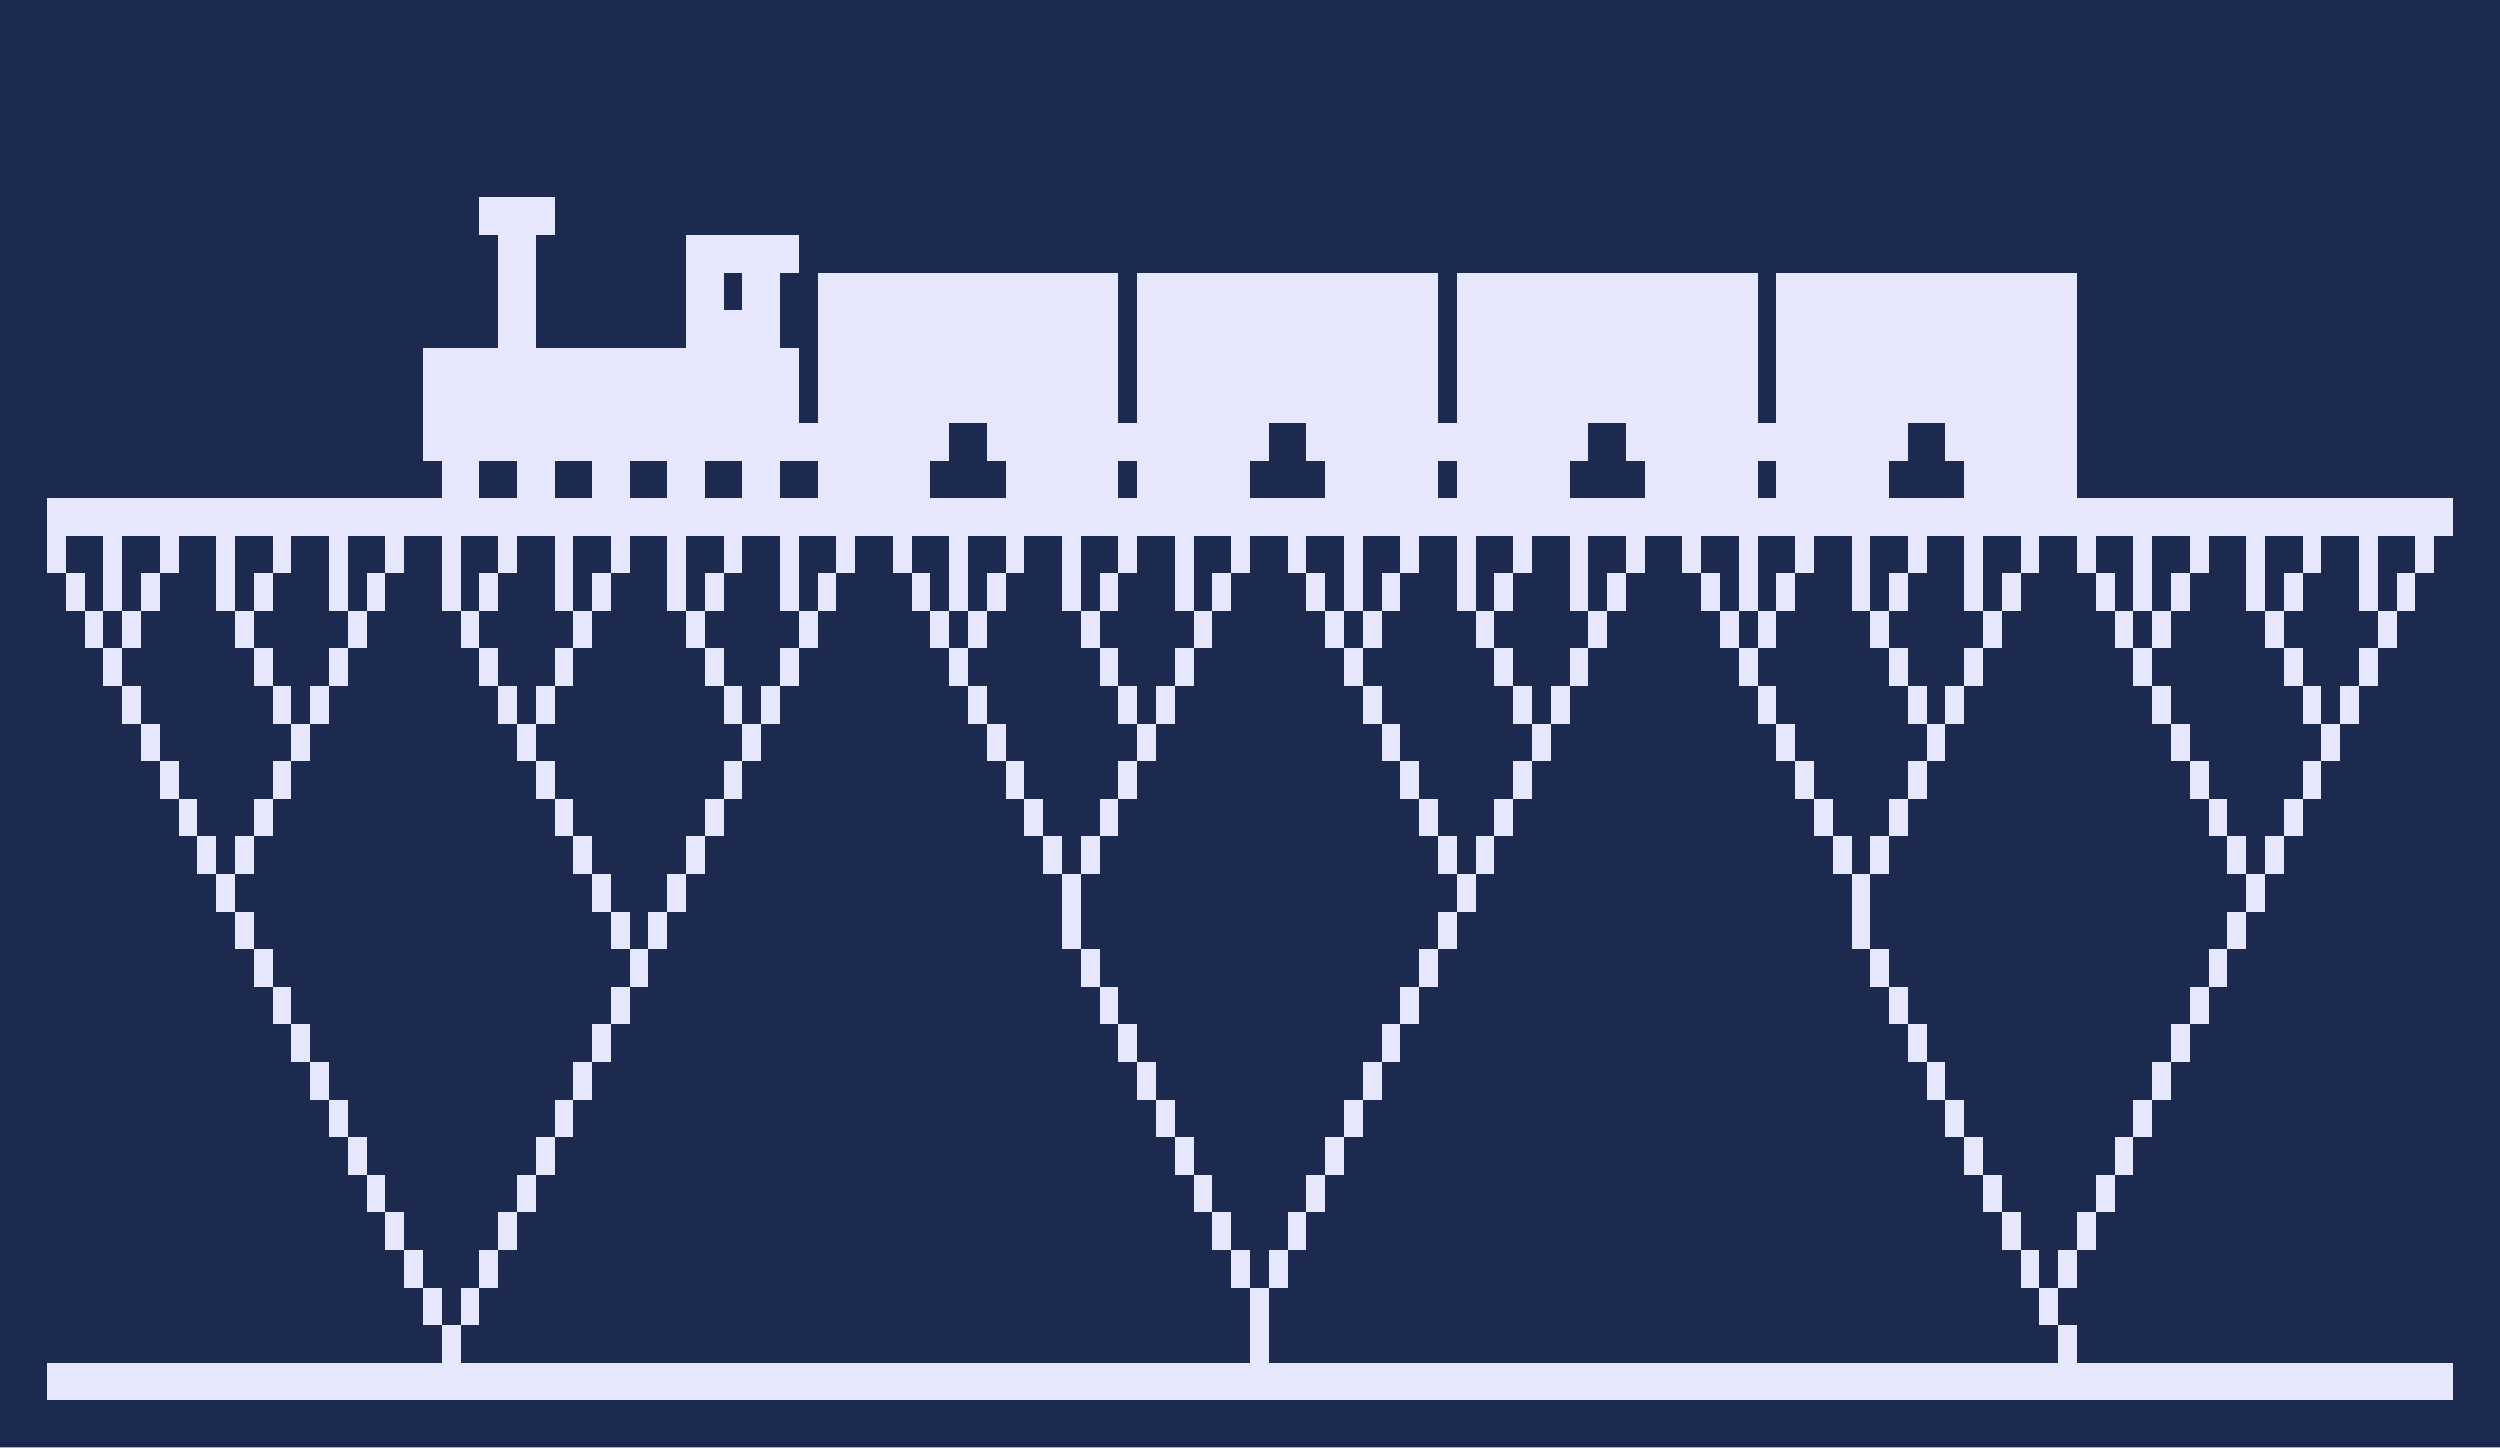
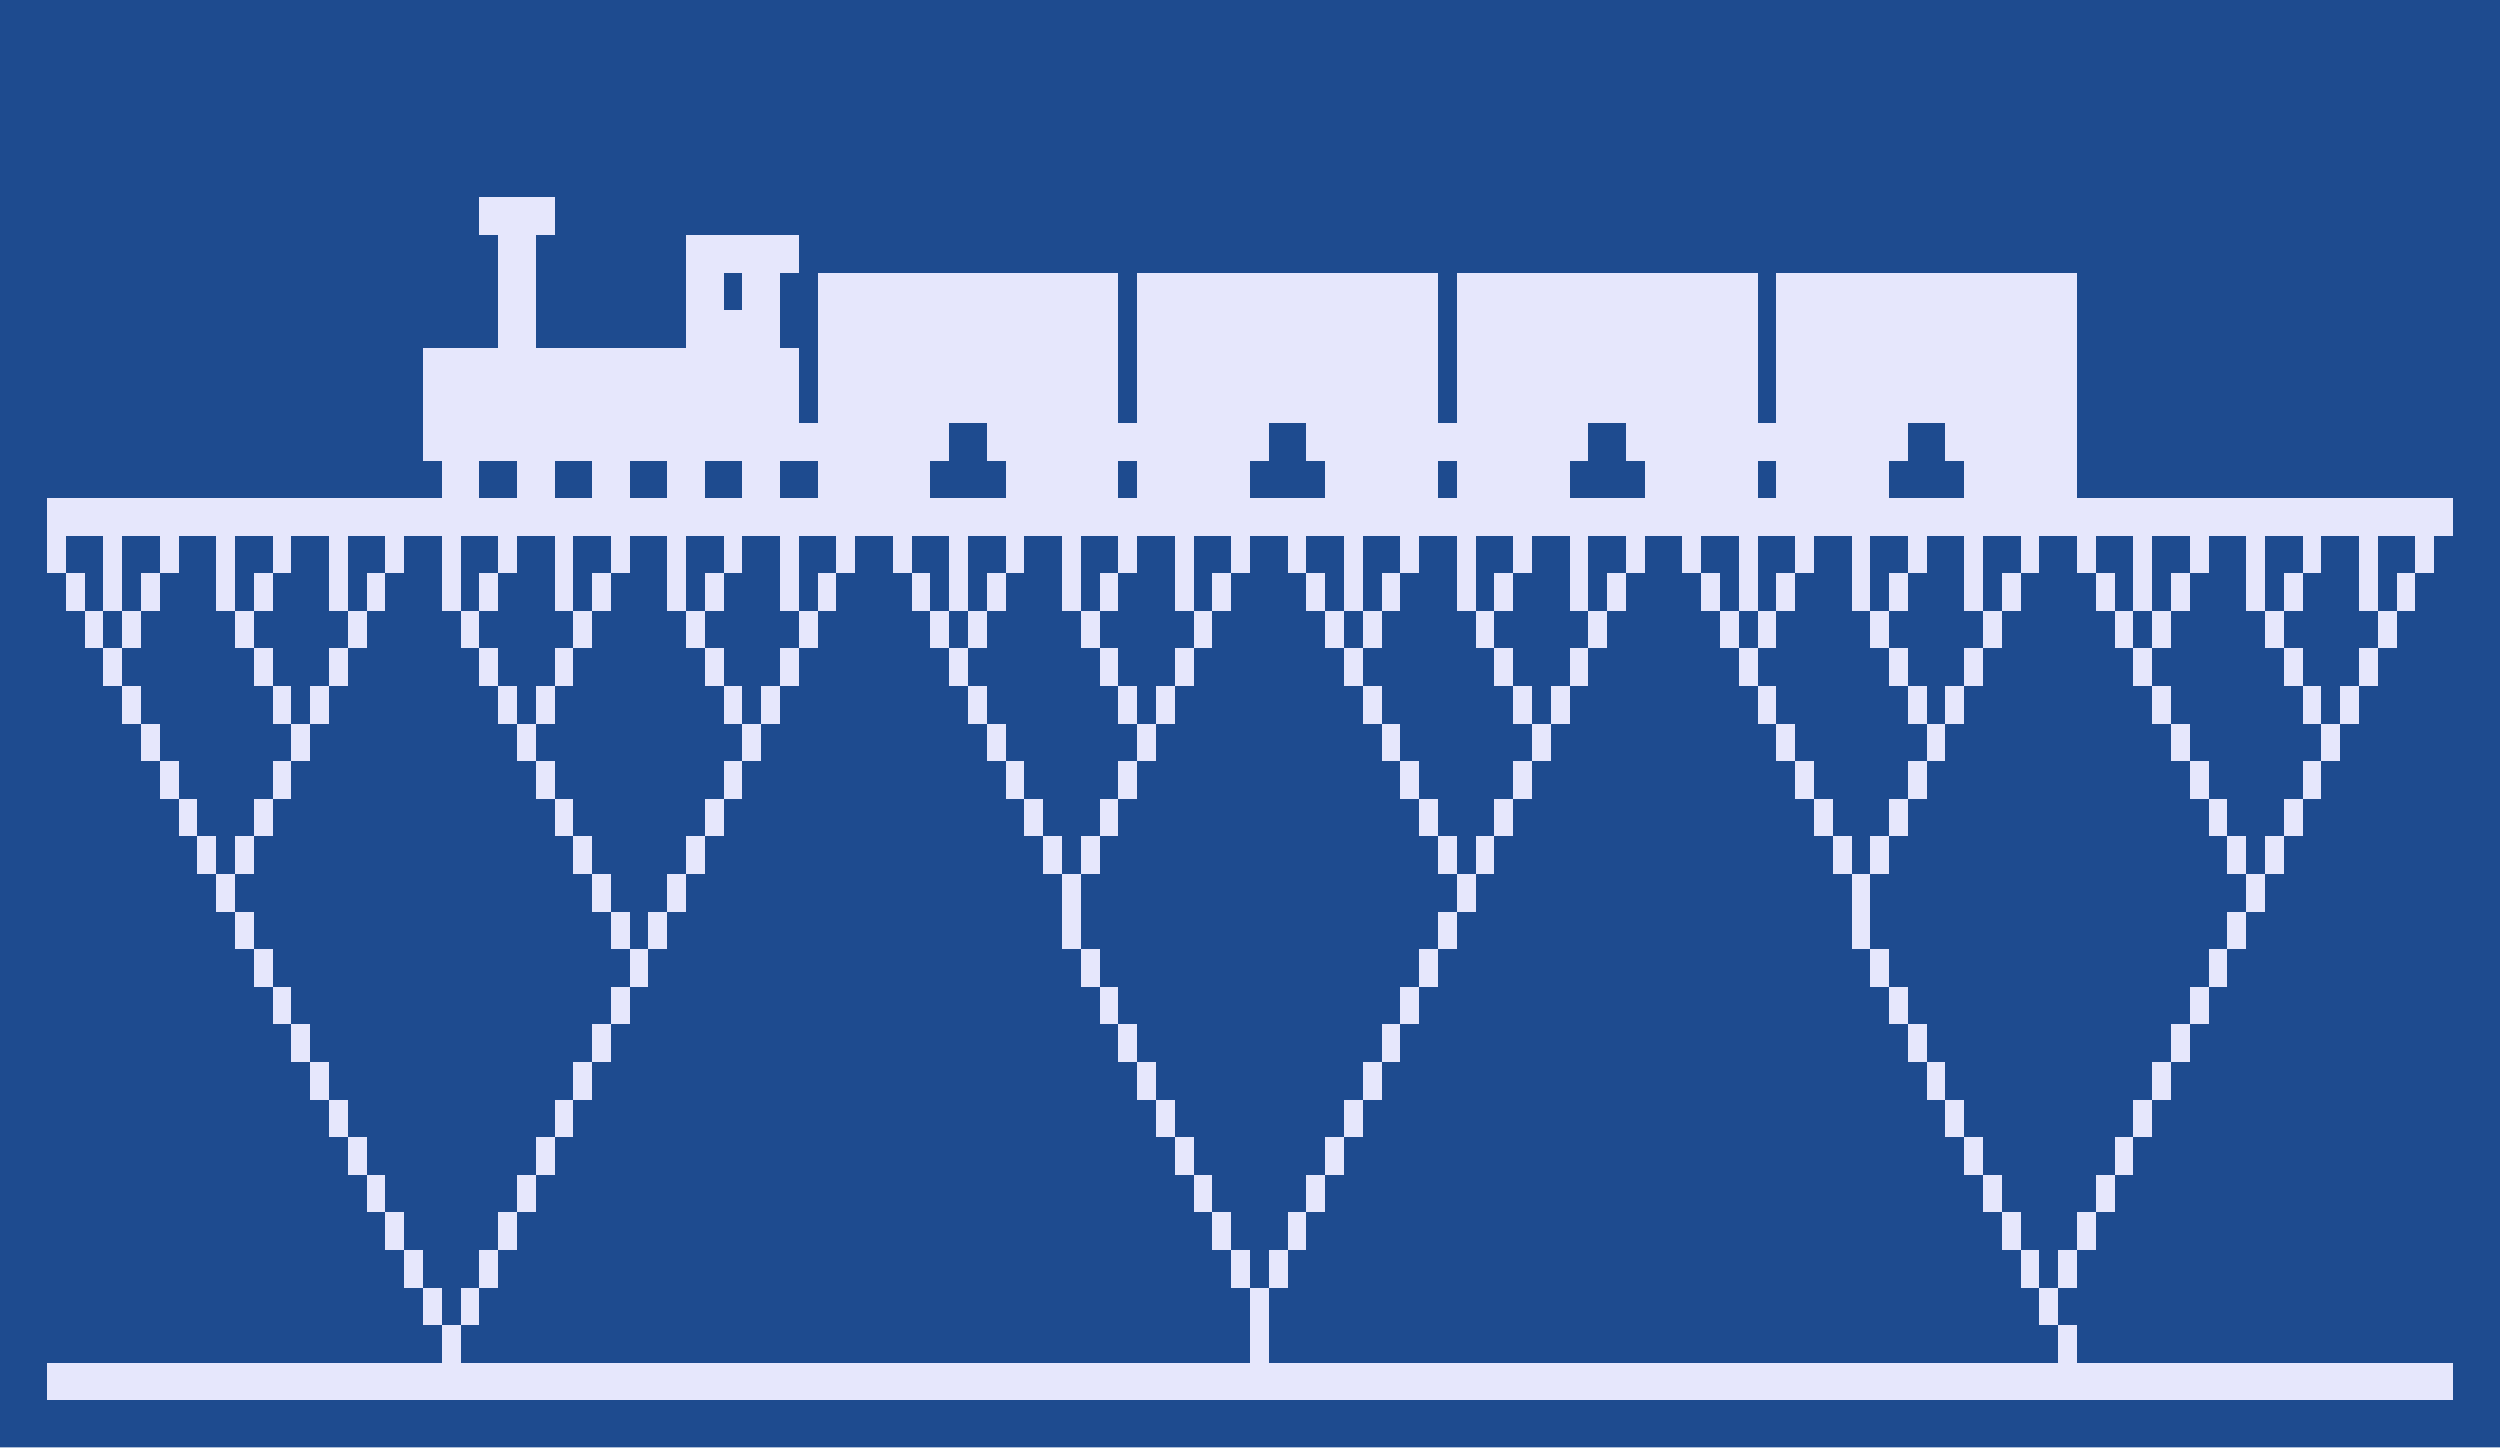
<svg xmlns="http://www.w3.org/2000/svg" width="532" height="308" viewBox="0 0 532 308">
-   <rect width="532" height="308" fill="#1b2a4e" />
+   <rect width="532" height="308" fill="#1e4b8f" />
  <g fill="#e6e7fc" shape-rendering="crispEdges">
    <rect x="102" y="42" width="4" height="8" />
    <rect x="106" y="42" width="4" height="8" />
    <rect x="110" y="42" width="4" height="8" />
    <rect x="114" y="42" width="4" height="8" />
    <rect x="106" y="50" width="4" height="8" />
    <rect x="110" y="50" width="4" height="8" />
    <rect x="146" y="50" width="4" height="8" />
    <rect x="150" y="50" width="4" height="8" />
    <rect x="154" y="50" width="4" height="8" />
    <rect x="158" y="50" width="4" height="8" />
    <rect x="162" y="50" width="4" height="8" />
    <rect x="166" y="50" width="4" height="8" />
    <rect x="106" y="58" width="4" height="8" />
    <rect x="110" y="58" width="4" height="8" />
    <rect x="146" y="58" width="4" height="8" />
    <rect x="150" y="58" width="4" height="8" />
    <rect x="158" y="58" width="4" height="8" />
    <rect x="162" y="58" width="4" height="8" />
    <rect x="174" y="58" width="4" height="8" />
    <rect x="178" y="58" width="4" height="8" />
    <rect x="182" y="58" width="4" height="8" />
    <rect x="186" y="58" width="4" height="8" />
    <rect x="190" y="58" width="4" height="8" />
    <rect x="194" y="58" width="4" height="8" />
    <rect x="198" y="58" width="4" height="8" />
    <rect x="202" y="58" width="4" height="8" />
    <rect x="206" y="58" width="4" height="8" />
    <rect x="210" y="58" width="4" height="8" />
    <rect x="214" y="58" width="4" height="8" />
    <rect x="218" y="58" width="4" height="8" />
    <rect x="222" y="58" width="4" height="8" />
    <rect x="226" y="58" width="4" height="8" />
    <rect x="230" y="58" width="4" height="8" />
    <rect x="234" y="58" width="4" height="8" />
    <rect x="242" y="58" width="4" height="8" />
    <rect x="246" y="58" width="4" height="8" />
    <rect x="250" y="58" width="4" height="8" />
    <rect x="254" y="58" width="4" height="8" />
    <rect x="258" y="58" width="4" height="8" />
    <rect x="262" y="58" width="4" height="8" />
    <rect x="266" y="58" width="4" height="8" />
    <rect x="270" y="58" width="4" height="8" />
    <rect x="274" y="58" width="4" height="8" />
    <rect x="278" y="58" width="4" height="8" />
    <rect x="282" y="58" width="4" height="8" />
    <rect x="286" y="58" width="4" height="8" />
    <rect x="290" y="58" width="4" height="8" />
    <rect x="294" y="58" width="4" height="8" />
    <rect x="298" y="58" width="4" height="8" />
    <rect x="302" y="58" width="4" height="8" />
    <rect x="310" y="58" width="4" height="8" />
    <rect x="314" y="58" width="4" height="8" />
    <rect x="318" y="58" width="4" height="8" />
    <rect x="322" y="58" width="4" height="8" />
    <rect x="326" y="58" width="4" height="8" />
    <rect x="330" y="58" width="4" height="8" />
    <rect x="334" y="58" width="4" height="8" />
    <rect x="338" y="58" width="4" height="8" />
    <rect x="342" y="58" width="4" height="8" />
    <rect x="346" y="58" width="4" height="8" />
    <rect x="350" y="58" width="4" height="8" />
    <rect x="354" y="58" width="4" height="8" />
    <rect x="358" y="58" width="4" height="8" />
    <rect x="362" y="58" width="4" height="8" />
    <rect x="366" y="58" width="4" height="8" />
    <rect x="370" y="58" width="4" height="8" />
    <rect x="378" y="58" width="4" height="8" />
    <rect x="382" y="58" width="4" height="8" />
    <rect x="386" y="58" width="4" height="8" />
    <rect x="390" y="58" width="4" height="8" />
    <rect x="394" y="58" width="4" height="8" />
    <rect x="398" y="58" width="4" height="8" />
    <rect x="402" y="58" width="4" height="8" />
    <rect x="406" y="58" width="4" height="8" />
    <rect x="410" y="58" width="4" height="8" />
    <rect x="414" y="58" width="4" height="8" />
    <rect x="418" y="58" width="4" height="8" />
    <rect x="422" y="58" width="4" height="8" />
    <rect x="426" y="58" width="4" height="8" />
    <rect x="430" y="58" width="4" height="8" />
    <rect x="434" y="58" width="4" height="8" />
    <rect x="438" y="58" width="4" height="8" />
    <rect x="106" y="66" width="4" height="8" />
    <rect x="110" y="66" width="4" height="8" />
    <rect x="146" y="66" width="4" height="8" />
    <rect x="150" y="66" width="4" height="8" />
    <rect x="154" y="66" width="4" height="8" />
    <rect x="158" y="66" width="4" height="8" />
    <rect x="162" y="66" width="4" height="8" />
    <rect x="174" y="66" width="4" height="8" />
    <rect x="178" y="66" width="4" height="8" />
    <rect x="182" y="66" width="4" height="8" />
    <rect x="186" y="66" width="4" height="8" />
    <rect x="190" y="66" width="4" height="8" />
    <rect x="194" y="66" width="4" height="8" />
    <rect x="198" y="66" width="4" height="8" />
    <rect x="202" y="66" width="4" height="8" />
    <rect x="206" y="66" width="4" height="8" />
    <rect x="210" y="66" width="4" height="8" />
    <rect x="214" y="66" width="4" height="8" />
    <rect x="218" y="66" width="4" height="8" />
    <rect x="222" y="66" width="4" height="8" />
    <rect x="226" y="66" width="4" height="8" />
    <rect x="230" y="66" width="4" height="8" />
    <rect x="234" y="66" width="4" height="8" />
    <rect x="242" y="66" width="4" height="8" />
    <rect x="246" y="66" width="4" height="8" />
    <rect x="250" y="66" width="4" height="8" />
    <rect x="254" y="66" width="4" height="8" />
    <rect x="258" y="66" width="4" height="8" />
    <rect x="262" y="66" width="4" height="8" />
    <rect x="266" y="66" width="4" height="8" />
    <rect x="270" y="66" width="4" height="8" />
    <rect x="274" y="66" width="4" height="8" />
    <rect x="278" y="66" width="4" height="8" />
    <rect x="282" y="66" width="4" height="8" />
    <rect x="286" y="66" width="4" height="8" />
    <rect x="290" y="66" width="4" height="8" />
    <rect x="294" y="66" width="4" height="8" />
    <rect x="298" y="66" width="4" height="8" />
    <rect x="302" y="66" width="4" height="8" />
    <rect x="310" y="66" width="4" height="8" />
    <rect x="314" y="66" width="4" height="8" />
    <rect x="318" y="66" width="4" height="8" />
    <rect x="322" y="66" width="4" height="8" />
    <rect x="326" y="66" width="4" height="8" />
    <rect x="330" y="66" width="4" height="8" />
    <rect x="334" y="66" width="4" height="8" />
    <rect x="338" y="66" width="4" height="8" />
    <rect x="342" y="66" width="4" height="8" />
    <rect x="346" y="66" width="4" height="8" />
    <rect x="350" y="66" width="4" height="8" />
    <rect x="354" y="66" width="4" height="8" />
    <rect x="358" y="66" width="4" height="8" />
    <rect x="362" y="66" width="4" height="8" />
    <rect x="366" y="66" width="4" height="8" />
    <rect x="370" y="66" width="4" height="8" />
    <rect x="378" y="66" width="4" height="8" />
    <rect x="382" y="66" width="4" height="8" />
    <rect x="386" y="66" width="4" height="8" />
    <rect x="390" y="66" width="4" height="8" />
    <rect x="394" y="66" width="4" height="8" />
    <rect x="398" y="66" width="4" height="8" />
    <rect x="402" y="66" width="4" height="8" />
    <rect x="406" y="66" width="4" height="8" />
    <rect x="410" y="66" width="4" height="8" />
    <rect x="414" y="66" width="4" height="8" />
    <rect x="418" y="66" width="4" height="8" />
    <rect x="422" y="66" width="4" height="8" />
    <rect x="426" y="66" width="4" height="8" />
    <rect x="430" y="66" width="4" height="8" />
    <rect x="434" y="66" width="4" height="8" />
    <rect x="438" y="66" width="4" height="8" />
    <rect x="90" y="74" width="4" height="8" />
    <rect x="94" y="74" width="4" height="8" />
    <rect x="98" y="74" width="4" height="8" />
    <rect x="102" y="74" width="4" height="8" />
    <rect x="106" y="74" width="4" height="8" />
    <rect x="110" y="74" width="4" height="8" />
    <rect x="114" y="74" width="4" height="8" />
    <rect x="118" y="74" width="4" height="8" />
    <rect x="122" y="74" width="4" height="8" />
    <rect x="126" y="74" width="4" height="8" />
    <rect x="130" y="74" width="4" height="8" />
    <rect x="134" y="74" width="4" height="8" />
    <rect x="138" y="74" width="4" height="8" />
    <rect x="142" y="74" width="4" height="8" />
    <rect x="146" y="74" width="4" height="8" />
    <rect x="150" y="74" width="4" height="8" />
    <rect x="154" y="74" width="4" height="8" />
    <rect x="158" y="74" width="4" height="8" />
    <rect x="162" y="74" width="4" height="8" />
    <rect x="166" y="74" width="4" height="8" />
    <rect x="174" y="74" width="4" height="8" />
    <rect x="178" y="74" width="4" height="8" />
    <rect x="182" y="74" width="4" height="8" />
    <rect x="186" y="74" width="4" height="8" />
    <rect x="190" y="74" width="4" height="8" />
    <rect x="194" y="74" width="4" height="8" />
    <rect x="198" y="74" width="4" height="8" />
    <rect x="202" y="74" width="4" height="8" />
    <rect x="206" y="74" width="4" height="8" />
    <rect x="210" y="74" width="4" height="8" />
    <rect x="214" y="74" width="4" height="8" />
    <rect x="218" y="74" width="4" height="8" />
    <rect x="222" y="74" width="4" height="8" />
    <rect x="226" y="74" width="4" height="8" />
    <rect x="230" y="74" width="4" height="8" />
    <rect x="234" y="74" width="4" height="8" />
    <rect x="242" y="74" width="4" height="8" />
    <rect x="246" y="74" width="4" height="8" />
    <rect x="250" y="74" width="4" height="8" />
    <rect x="254" y="74" width="4" height="8" />
    <rect x="258" y="74" width="4" height="8" />
    <rect x="262" y="74" width="4" height="8" />
    <rect x="266" y="74" width="4" height="8" />
    <rect x="270" y="74" width="4" height="8" />
    <rect x="274" y="74" width="4" height="8" />
    <rect x="278" y="74" width="4" height="8" />
    <rect x="282" y="74" width="4" height="8" />
    <rect x="286" y="74" width="4" height="8" />
    <rect x="290" y="74" width="4" height="8" />
    <rect x="294" y="74" width="4" height="8" />
    <rect x="298" y="74" width="4" height="8" />
    <rect x="302" y="74" width="4" height="8" />
    <rect x="310" y="74" width="4" height="8" />
    <rect x="314" y="74" width="4" height="8" />
    <rect x="318" y="74" width="4" height="8" />
    <rect x="322" y="74" width="4" height="8" />
    <rect x="326" y="74" width="4" height="8" />
    <rect x="330" y="74" width="4" height="8" />
    <rect x="334" y="74" width="4" height="8" />
    <rect x="338" y="74" width="4" height="8" />
    <rect x="342" y="74" width="4" height="8" />
    <rect x="346" y="74" width="4" height="8" />
    <rect x="350" y="74" width="4" height="8" />
    <rect x="354" y="74" width="4" height="8" />
    <rect x="358" y="74" width="4" height="8" />
    <rect x="362" y="74" width="4" height="8" />
    <rect x="366" y="74" width="4" height="8" />
    <rect x="370" y="74" width="4" height="8" />
    <rect x="378" y="74" width="4" height="8" />
    <rect x="382" y="74" width="4" height="8" />
    <rect x="386" y="74" width="4" height="8" />
    <rect x="390" y="74" width="4" height="8" />
    <rect x="394" y="74" width="4" height="8" />
    <rect x="398" y="74" width="4" height="8" />
    <rect x="402" y="74" width="4" height="8" />
    <rect x="406" y="74" width="4" height="8" />
    <rect x="410" y="74" width="4" height="8" />
    <rect x="414" y="74" width="4" height="8" />
    <rect x="418" y="74" width="4" height="8" />
    <rect x="422" y="74" width="4" height="8" />
    <rect x="426" y="74" width="4" height="8" />
    <rect x="430" y="74" width="4" height="8" />
    <rect x="434" y="74" width="4" height="8" />
    <rect x="438" y="74" width="4" height="8" />
    <rect x="90" y="82" width="4" height="8" />
    <rect x="94" y="82" width="4" height="8" />
    <rect x="98" y="82" width="4" height="8" />
    <rect x="102" y="82" width="4" height="8" />
    <rect x="106" y="82" width="4" height="8" />
    <rect x="110" y="82" width="4" height="8" />
    <rect x="114" y="82" width="4" height="8" />
    <rect x="118" y="82" width="4" height="8" />
    <rect x="122" y="82" width="4" height="8" />
    <rect x="126" y="82" width="4" height="8" />
    <rect x="130" y="82" width="4" height="8" />
    <rect x="134" y="82" width="4" height="8" />
    <rect x="138" y="82" width="4" height="8" />
    <rect x="142" y="82" width="4" height="8" />
    <rect x="146" y="82" width="4" height="8" />
    <rect x="150" y="82" width="4" height="8" />
    <rect x="154" y="82" width="4" height="8" />
    <rect x="158" y="82" width="4" height="8" />
    <rect x="162" y="82" width="4" height="8" />
    <rect x="166" y="82" width="4" height="8" />
    <rect x="174" y="82" width="4" height="8" />
    <rect x="178" y="82" width="4" height="8" />
    <rect x="182" y="82" width="4" height="8" />
    <rect x="186" y="82" width="4" height="8" />
    <rect x="190" y="82" width="4" height="8" />
    <rect x="194" y="82" width="4" height="8" />
    <rect x="198" y="82" width="4" height="8" />
    <rect x="202" y="82" width="4" height="8" />
    <rect x="206" y="82" width="4" height="8" />
    <rect x="210" y="82" width="4" height="8" />
    <rect x="214" y="82" width="4" height="8" />
    <rect x="218" y="82" width="4" height="8" />
    <rect x="222" y="82" width="4" height="8" />
    <rect x="226" y="82" width="4" height="8" />
    <rect x="230" y="82" width="4" height="8" />
    <rect x="234" y="82" width="4" height="8" />
    <rect x="242" y="82" width="4" height="8" />
    <rect x="246" y="82" width="4" height="8" />
    <rect x="250" y="82" width="4" height="8" />
    <rect x="254" y="82" width="4" height="8" />
    <rect x="258" y="82" width="4" height="8" />
    <rect x="262" y="82" width="4" height="8" />
    <rect x="266" y="82" width="4" height="8" />
    <rect x="270" y="82" width="4" height="8" />
    <rect x="274" y="82" width="4" height="8" />
    <rect x="278" y="82" width="4" height="8" />
    <rect x="282" y="82" width="4" height="8" />
    <rect x="286" y="82" width="4" height="8" />
    <rect x="290" y="82" width="4" height="8" />
    <rect x="294" y="82" width="4" height="8" />
    <rect x="298" y="82" width="4" height="8" />
    <rect x="302" y="82" width="4" height="8" />
    <rect x="310" y="82" width="4" height="8" />
    <rect x="314" y="82" width="4" height="8" />
    <rect x="318" y="82" width="4" height="8" />
    <rect x="322" y="82" width="4" height="8" />
    <rect x="326" y="82" width="4" height="8" />
    <rect x="330" y="82" width="4" height="8" />
    <rect x="334" y="82" width="4" height="8" />
    <rect x="338" y="82" width="4" height="8" />
    <rect x="342" y="82" width="4" height="8" />
    <rect x="346" y="82" width="4" height="8" />
    <rect x="350" y="82" width="4" height="8" />
    <rect x="354" y="82" width="4" height="8" />
    <rect x="358" y="82" width="4" height="8" />
    <rect x="362" y="82" width="4" height="8" />
    <rect x="366" y="82" width="4" height="8" />
    <rect x="370" y="82" width="4" height="8" />
    <rect x="378" y="82" width="4" height="8" />
    <rect x="382" y="82" width="4" height="8" />
    <rect x="386" y="82" width="4" height="8" />
    <rect x="390" y="82" width="4" height="8" />
    <rect x="394" y="82" width="4" height="8" />
    <rect x="398" y="82" width="4" height="8" />
    <rect x="402" y="82" width="4" height="8" />
    <rect x="406" y="82" width="4" height="8" />
    <rect x="410" y="82" width="4" height="8" />
    <rect x="414" y="82" width="4" height="8" />
    <rect x="418" y="82" width="4" height="8" />
    <rect x="422" y="82" width="4" height="8" />
    <rect x="426" y="82" width="4" height="8" />
    <rect x="430" y="82" width="4" height="8" />
    <rect x="434" y="82" width="4" height="8" />
    <rect x="438" y="82" width="4" height="8" />
    <rect x="90" y="90" width="4" height="8" />
    <rect x="94" y="90" width="4" height="8" />
    <rect x="98" y="90" width="4" height="8" />
    <rect x="102" y="90" width="4" height="8" />
    <rect x="106" y="90" width="4" height="8" />
    <rect x="110" y="90" width="4" height="8" />
    <rect x="114" y="90" width="4" height="8" />
    <rect x="118" y="90" width="4" height="8" />
    <rect x="122" y="90" width="4" height="8" />
    <rect x="126" y="90" width="4" height="8" />
    <rect x="130" y="90" width="4" height="8" />
    <rect x="134" y="90" width="4" height="8" />
    <rect x="138" y="90" width="4" height="8" />
    <rect x="142" y="90" width="4" height="8" />
    <rect x="146" y="90" width="4" height="8" />
    <rect x="150" y="90" width="4" height="8" />
    <rect x="154" y="90" width="4" height="8" />
    <rect x="158" y="90" width="4" height="8" />
    <rect x="162" y="90" width="4" height="8" />
    <rect x="166" y="90" width="4" height="8" />
    <rect x="170" y="90" width="4" height="8" />
    <rect x="174" y="90" width="4" height="8" />
    <rect x="178" y="90" width="4" height="8" />
    <rect x="182" y="90" width="4" height="8" />
    <rect x="186" y="90" width="4" height="8" />
    <rect x="190" y="90" width="4" height="8" />
    <rect x="194" y="90" width="4" height="8" />
    <rect x="198" y="90" width="4" height="8" />
    <rect x="210" y="90" width="4" height="8" />
    <rect x="214" y="90" width="4" height="8" />
    <rect x="218" y="90" width="4" height="8" />
    <rect x="222" y="90" width="4" height="8" />
    <rect x="226" y="90" width="4" height="8" />
    <rect x="230" y="90" width="4" height="8" />
    <rect x="234" y="90" width="4" height="8" />
    <rect x="238" y="90" width="4" height="8" />
    <rect x="242" y="90" width="4" height="8" />
    <rect x="246" y="90" width="4" height="8" />
    <rect x="250" y="90" width="4" height="8" />
    <rect x="254" y="90" width="4" height="8" />
    <rect x="258" y="90" width="4" height="8" />
    <rect x="262" y="90" width="4" height="8" />
    <rect x="266" y="90" width="4" height="8" />
    <rect x="278" y="90" width="4" height="8" />
    <rect x="282" y="90" width="4" height="8" />
    <rect x="286" y="90" width="4" height="8" />
    <rect x="290" y="90" width="4" height="8" />
    <rect x="294" y="90" width="4" height="8" />
    <rect x="298" y="90" width="4" height="8" />
    <rect x="302" y="90" width="4" height="8" />
    <rect x="306" y="90" width="4" height="8" />
    <rect x="310" y="90" width="4" height="8" />
    <rect x="314" y="90" width="4" height="8" />
    <rect x="318" y="90" width="4" height="8" />
    <rect x="322" y="90" width="4" height="8" />
    <rect x="326" y="90" width="4" height="8" />
    <rect x="330" y="90" width="4" height="8" />
    <rect x="334" y="90" width="4" height="8" />
    <rect x="346" y="90" width="4" height="8" />
    <rect x="350" y="90" width="4" height="8" />
    <rect x="354" y="90" width="4" height="8" />
    <rect x="358" y="90" width="4" height="8" />
    <rect x="362" y="90" width="4" height="8" />
    <rect x="366" y="90" width="4" height="8" />
    <rect x="370" y="90" width="4" height="8" />
    <rect x="374" y="90" width="4" height="8" />
    <rect x="378" y="90" width="4" height="8" />
    <rect x="382" y="90" width="4" height="8" />
    <rect x="386" y="90" width="4" height="8" />
    <rect x="390" y="90" width="4" height="8" />
    <rect x="394" y="90" width="4" height="8" />
    <rect x="398" y="90" width="4" height="8" />
    <rect x="402" y="90" width="4" height="8" />
    <rect x="414" y="90" width="4" height="8" />
    <rect x="418" y="90" width="4" height="8" />
    <rect x="422" y="90" width="4" height="8" />
    <rect x="426" y="90" width="4" height="8" />
    <rect x="430" y="90" width="4" height="8" />
    <rect x="434" y="90" width="4" height="8" />
    <rect x="438" y="90" width="4" height="8" />
    <rect x="94" y="98" width="4" height="8" />
    <rect x="98" y="98" width="4" height="8" />
    <rect x="110" y="98" width="4" height="8" />
    <rect x="114" y="98" width="4" height="8" />
    <rect x="126" y="98" width="4" height="8" />
    <rect x="130" y="98" width="4" height="8" />
    <rect x="142" y="98" width="4" height="8" />
    <rect x="146" y="98" width="4" height="8" />
    <rect x="158" y="98" width="4" height="8" />
    <rect x="162" y="98" width="4" height="8" />
    <rect x="174" y="98" width="4" height="8" />
    <rect x="178" y="98" width="4" height="8" />
    <rect x="182" y="98" width="4" height="8" />
    <rect x="186" y="98" width="4" height="8" />
    <rect x="190" y="98" width="4" height="8" />
    <rect x="194" y="98" width="4" height="8" />
    <rect x="214" y="98" width="4" height="8" />
    <rect x="218" y="98" width="4" height="8" />
    <rect x="222" y="98" width="4" height="8" />
    <rect x="226" y="98" width="4" height="8" />
    <rect x="230" y="98" width="4" height="8" />
    <rect x="234" y="98" width="4" height="8" />
    <rect x="242" y="98" width="4" height="8" />
    <rect x="246" y="98" width="4" height="8" />
    <rect x="250" y="98" width="4" height="8" />
    <rect x="254" y="98" width="4" height="8" />
    <rect x="258" y="98" width="4" height="8" />
    <rect x="262" y="98" width="4" height="8" />
    <rect x="282" y="98" width="4" height="8" />
    <rect x="286" y="98" width="4" height="8" />
    <rect x="290" y="98" width="4" height="8" />
    <rect x="294" y="98" width="4" height="8" />
    <rect x="298" y="98" width="4" height="8" />
    <rect x="302" y="98" width="4" height="8" />
    <rect x="310" y="98" width="4" height="8" />
    <rect x="314" y="98" width="4" height="8" />
    <rect x="318" y="98" width="4" height="8" />
    <rect x="322" y="98" width="4" height="8" />
    <rect x="326" y="98" width="4" height="8" />
    <rect x="330" y="98" width="4" height="8" />
    <rect x="350" y="98" width="4" height="8" />
    <rect x="354" y="98" width="4" height="8" />
    <rect x="358" y="98" width="4" height="8" />
    <rect x="362" y="98" width="4" height="8" />
    <rect x="366" y="98" width="4" height="8" />
    <rect x="370" y="98" width="4" height="8" />
    <rect x="378" y="98" width="4" height="8" />
    <rect x="382" y="98" width="4" height="8" />
    <rect x="386" y="98" width="4" height="8" />
    <rect x="390" y="98" width="4" height="8" />
    <rect x="394" y="98" width="4" height="8" />
    <rect x="398" y="98" width="4" height="8" />
    <rect x="418" y="98" width="4" height="8" />
    <rect x="422" y="98" width="4" height="8" />
    <rect x="426" y="98" width="4" height="8" />
    <rect x="430" y="98" width="4" height="8" />
    <rect x="434" y="98" width="4" height="8" />
    <rect x="438" y="98" width="4" height="8" />
    <rect x="10" y="106" width="4" height="8" />
    <rect x="14" y="106" width="4" height="8" />
    <rect x="18" y="106" width="4" height="8" />
    <rect x="22" y="106" width="4" height="8" />
    <rect x="26" y="106" width="4" height="8" />
    <rect x="30" y="106" width="4" height="8" />
    <rect x="34" y="106" width="4" height="8" />
    <rect x="38" y="106" width="4" height="8" />
    <rect x="42" y="106" width="4" height="8" />
    <rect x="46" y="106" width="4" height="8" />
    <rect x="50" y="106" width="4" height="8" />
    <rect x="54" y="106" width="4" height="8" />
    <rect x="58" y="106" width="4" height="8" />
    <rect x="62" y="106" width="4" height="8" />
    <rect x="66" y="106" width="4" height="8" />
    <rect x="70" y="106" width="4" height="8" />
    <rect x="74" y="106" width="4" height="8" />
    <rect x="78" y="106" width="4" height="8" />
    <rect x="82" y="106" width="4" height="8" />
    <rect x="86" y="106" width="4" height="8" />
    <rect x="90" y="106" width="4" height="8" />
    <rect x="94" y="106" width="4" height="8" />
    <rect x="98" y="106" width="4" height="8" />
    <rect x="102" y="106" width="4" height="8" />
    <rect x="106" y="106" width="4" height="8" />
    <rect x="110" y="106" width="4" height="8" />
    <rect x="114" y="106" width="4" height="8" />
    <rect x="118" y="106" width="4" height="8" />
    <rect x="122" y="106" width="4" height="8" />
    <rect x="126" y="106" width="4" height="8" />
    <rect x="130" y="106" width="4" height="8" />
    <rect x="134" y="106" width="4" height="8" />
    <rect x="138" y="106" width="4" height="8" />
    <rect x="142" y="106" width="4" height="8" />
    <rect x="146" y="106" width="4" height="8" />
    <rect x="150" y="106" width="4" height="8" />
    <rect x="154" y="106" width="4" height="8" />
    <rect x="158" y="106" width="4" height="8" />
    <rect x="162" y="106" width="4" height="8" />
    <rect x="166" y="106" width="4" height="8" />
    <rect x="170" y="106" width="4" height="8" />
    <rect x="174" y="106" width="4" height="8" />
    <rect x="178" y="106" width="4" height="8" />
    <rect x="182" y="106" width="4" height="8" />
    <rect x="186" y="106" width="4" height="8" />
    <rect x="190" y="106" width="4" height="8" />
    <rect x="194" y="106" width="4" height="8" />
    <rect x="198" y="106" width="4" height="8" />
    <rect x="202" y="106" width="4" height="8" />
    <rect x="206" y="106" width="4" height="8" />
    <rect x="210" y="106" width="4" height="8" />
    <rect x="214" y="106" width="4" height="8" />
    <rect x="218" y="106" width="4" height="8" />
    <rect x="222" y="106" width="4" height="8" />
    <rect x="226" y="106" width="4" height="8" />
    <rect x="230" y="106" width="4" height="8" />
    <rect x="234" y="106" width="4" height="8" />
    <rect x="238" y="106" width="4" height="8" />
    <rect x="242" y="106" width="4" height="8" />
    <rect x="246" y="106" width="4" height="8" />
    <rect x="250" y="106" width="4" height="8" />
    <rect x="254" y="106" width="4" height="8" />
    <rect x="258" y="106" width="4" height="8" />
    <rect x="262" y="106" width="4" height="8" />
    <rect x="266" y="106" width="4" height="8" />
    <rect x="270" y="106" width="4" height="8" />
    <rect x="274" y="106" width="4" height="8" />
    <rect x="278" y="106" width="4" height="8" />
    <rect x="282" y="106" width="4" height="8" />
    <rect x="286" y="106" width="4" height="8" />
    <rect x="290" y="106" width="4" height="8" />
    <rect x="294" y="106" width="4" height="8" />
    <rect x="298" y="106" width="4" height="8" />
    <rect x="302" y="106" width="4" height="8" />
    <rect x="306" y="106" width="4" height="8" />
    <rect x="310" y="106" width="4" height="8" />
    <rect x="314" y="106" width="4" height="8" />
    <rect x="318" y="106" width="4" height="8" />
    <rect x="322" y="106" width="4" height="8" />
    <rect x="326" y="106" width="4" height="8" />
    <rect x="330" y="106" width="4" height="8" />
    <rect x="334" y="106" width="4" height="8" />
    <rect x="338" y="106" width="4" height="8" />
    <rect x="342" y="106" width="4" height="8" />
    <rect x="346" y="106" width="4" height="8" />
    <rect x="350" y="106" width="4" height="8" />
    <rect x="354" y="106" width="4" height="8" />
    <rect x="358" y="106" width="4" height="8" />
    <rect x="362" y="106" width="4" height="8" />
    <rect x="366" y="106" width="4" height="8" />
    <rect x="370" y="106" width="4" height="8" />
    <rect x="374" y="106" width="4" height="8" />
    <rect x="378" y="106" width="4" height="8" />
    <rect x="382" y="106" width="4" height="8" />
    <rect x="386" y="106" width="4" height="8" />
    <rect x="390" y="106" width="4" height="8" />
    <rect x="394" y="106" width="4" height="8" />
    <rect x="398" y="106" width="4" height="8" />
    <rect x="402" y="106" width="4" height="8" />
    <rect x="406" y="106" width="4" height="8" />
    <rect x="410" y="106" width="4" height="8" />
    <rect x="414" y="106" width="4" height="8" />
    <rect x="418" y="106" width="4" height="8" />
    <rect x="422" y="106" width="4" height="8" />
    <rect x="426" y="106" width="4" height="8" />
    <rect x="430" y="106" width="4" height="8" />
    <rect x="434" y="106" width="4" height="8" />
    <rect x="438" y="106" width="4" height="8" />
    <rect x="442" y="106" width="4" height="8" />
    <rect x="446" y="106" width="4" height="8" />
    <rect x="450" y="106" width="4" height="8" />
    <rect x="454" y="106" width="4" height="8" />
    <rect x="458" y="106" width="4" height="8" />
    <rect x="462" y="106" width="4" height="8" />
    <rect x="466" y="106" width="4" height="8" />
    <rect x="470" y="106" width="4" height="8" />
    <rect x="474" y="106" width="4" height="8" />
    <rect x="478" y="106" width="4" height="8" />
    <rect x="482" y="106" width="4" height="8" />
    <rect x="486" y="106" width="4" height="8" />
    <rect x="490" y="106" width="4" height="8" />
    <rect x="494" y="106" width="4" height="8" />
    <rect x="498" y="106" width="4" height="8" />
    <rect x="502" y="106" width="4" height="8" />
    <rect x="506" y="106" width="4" height="8" />
    <rect x="510" y="106" width="4" height="8" />
    <rect x="514" y="106" width="4" height="8" />
    <rect x="518" y="106" width="4" height="8" />
    <rect x="10" y="114" width="4" height="8" />
    <rect x="22" y="114" width="4" height="8" />
    <rect x="34" y="114" width="4" height="8" />
    <rect x="46" y="114" width="4" height="8" />
    <rect x="58" y="114" width="4" height="8" />
    <rect x="70" y="114" width="4" height="8" />
    <rect x="82" y="114" width="4" height="8" />
    <rect x="94" y="114" width="4" height="8" />
    <rect x="106" y="114" width="4" height="8" />
    <rect x="118" y="114" width="4" height="8" />
    <rect x="130" y="114" width="4" height="8" />
    <rect x="142" y="114" width="4" height="8" />
    <rect x="154" y="114" width="4" height="8" />
    <rect x="166" y="114" width="4" height="8" />
    <rect x="178" y="114" width="4" height="8" />
    <rect x="190" y="114" width="4" height="8" />
    <rect x="202" y="114" width="4" height="8" />
    <rect x="214" y="114" width="4" height="8" />
    <rect x="226" y="114" width="4" height="8" />
    <rect x="238" y="114" width="4" height="8" />
    <rect x="250" y="114" width="4" height="8" />
    <rect x="262" y="114" width="4" height="8" />
    <rect x="274" y="114" width="4" height="8" />
    <rect x="286" y="114" width="4" height="8" />
    <rect x="298" y="114" width="4" height="8" />
    <rect x="310" y="114" width="4" height="8" />
    <rect x="322" y="114" width="4" height="8" />
    <rect x="334" y="114" width="4" height="8" />
    <rect x="346" y="114" width="4" height="8" />
    <rect x="358" y="114" width="4" height="8" />
    <rect x="370" y="114" width="4" height="8" />
    <rect x="382" y="114" width="4" height="8" />
    <rect x="394" y="114" width="4" height="8" />
    <rect x="406" y="114" width="4" height="8" />
    <rect x="418" y="114" width="4" height="8" />
    <rect x="430" y="114" width="4" height="8" />
    <rect x="442" y="114" width="4" height="8" />
    <rect x="454" y="114" width="4" height="8" />
    <rect x="466" y="114" width="4" height="8" />
    <rect x="478" y="114" width="4" height="8" />
    <rect x="490" y="114" width="4" height="8" />
    <rect x="502" y="114" width="4" height="8" />
    <rect x="514" y="114" width="4" height="8" />
    <rect x="14" y="122" width="4" height="8" />
    <rect x="22" y="122" width="4" height="8" />
    <rect x="30" y="122" width="4" height="8" />
    <rect x="46" y="122" width="4" height="8" />
    <rect x="54" y="122" width="4" height="8" />
    <rect x="70" y="122" width="4" height="8" />
    <rect x="78" y="122" width="4" height="8" />
    <rect x="94" y="122" width="4" height="8" />
    <rect x="102" y="122" width="4" height="8" />
    <rect x="118" y="122" width="4" height="8" />
    <rect x="126" y="122" width="4" height="8" />
    <rect x="142" y="122" width="4" height="8" />
    <rect x="150" y="122" width="4" height="8" />
    <rect x="166" y="122" width="4" height="8" />
    <rect x="174" y="122" width="4" height="8" />
    <rect x="194" y="122" width="4" height="8" />
    <rect x="202" y="122" width="4" height="8" />
    <rect x="210" y="122" width="4" height="8" />
    <rect x="226" y="122" width="4" height="8" />
    <rect x="234" y="122" width="4" height="8" />
    <rect x="250" y="122" width="4" height="8" />
    <rect x="258" y="122" width="4" height="8" />
    <rect x="278" y="122" width="4" height="8" />
    <rect x="286" y="122" width="4" height="8" />
    <rect x="294" y="122" width="4" height="8" />
    <rect x="310" y="122" width="4" height="8" />
    <rect x="318" y="122" width="4" height="8" />
    <rect x="334" y="122" width="4" height="8" />
    <rect x="342" y="122" width="4" height="8" />
    <rect x="362" y="122" width="4" height="8" />
    <rect x="370" y="122" width="4" height="8" />
    <rect x="378" y="122" width="4" height="8" />
    <rect x="394" y="122" width="4" height="8" />
    <rect x="402" y="122" width="4" height="8" />
    <rect x="418" y="122" width="4" height="8" />
    <rect x="426" y="122" width="4" height="8" />
    <rect x="446" y="122" width="4" height="8" />
    <rect x="454" y="122" width="4" height="8" />
    <rect x="462" y="122" width="4" height="8" />
    <rect x="478" y="122" width="4" height="8" />
    <rect x="486" y="122" width="4" height="8" />
    <rect x="502" y="122" width="4" height="8" />
    <rect x="510" y="122" width="4" height="8" />
    <rect x="18" y="130" width="4" height="8" />
    <rect x="26" y="130" width="4" height="8" />
    <rect x="50" y="130" width="4" height="8" />
    <rect x="74" y="130" width="4" height="8" />
    <rect x="98" y="130" width="4" height="8" />
    <rect x="122" y="130" width="4" height="8" />
    <rect x="146" y="130" width="4" height="8" />
    <rect x="170" y="130" width="4" height="8" />
    <rect x="198" y="130" width="4" height="8" />
    <rect x="206" y="130" width="4" height="8" />
    <rect x="230" y="130" width="4" height="8" />
    <rect x="254" y="130" width="4" height="8" />
    <rect x="282" y="130" width="4" height="8" />
    <rect x="290" y="130" width="4" height="8" />
    <rect x="314" y="130" width="4" height="8" />
    <rect x="338" y="130" width="4" height="8" />
    <rect x="366" y="130" width="4" height="8" />
    <rect x="374" y="130" width="4" height="8" />
    <rect x="398" y="130" width="4" height="8" />
    <rect x="422" y="130" width="4" height="8" />
    <rect x="450" y="130" width="4" height="8" />
    <rect x="458" y="130" width="4" height="8" />
    <rect x="482" y="130" width="4" height="8" />
    <rect x="506" y="130" width="4" height="8" />
    <rect x="22" y="138" width="4" height="8" />
    <rect x="54" y="138" width="4" height="8" />
    <rect x="70" y="138" width="4" height="8" />
    <rect x="102" y="138" width="4" height="8" />
    <rect x="118" y="138" width="4" height="8" />
    <rect x="150" y="138" width="4" height="8" />
    <rect x="166" y="138" width="4" height="8" />
    <rect x="202" y="138" width="4" height="8" />
    <rect x="234" y="138" width="4" height="8" />
    <rect x="250" y="138" width="4" height="8" />
    <rect x="286" y="138" width="4" height="8" />
    <rect x="318" y="138" width="4" height="8" />
    <rect x="334" y="138" width="4" height="8" />
    <rect x="370" y="138" width="4" height="8" />
    <rect x="402" y="138" width="4" height="8" />
    <rect x="418" y="138" width="4" height="8" />
    <rect x="454" y="138" width="4" height="8" />
    <rect x="486" y="138" width="4" height="8" />
    <rect x="502" y="138" width="4" height="8" />
    <rect x="26" y="146" width="4" height="8" />
    <rect x="58" y="146" width="4" height="8" />
    <rect x="66" y="146" width="4" height="8" />
    <rect x="106" y="146" width="4" height="8" />
    <rect x="114" y="146" width="4" height="8" />
    <rect x="154" y="146" width="4" height="8" />
    <rect x="162" y="146" width="4" height="8" />
    <rect x="206" y="146" width="4" height="8" />
    <rect x="238" y="146" width="4" height="8" />
    <rect x="246" y="146" width="4" height="8" />
    <rect x="290" y="146" width="4" height="8" />
    <rect x="322" y="146" width="4" height="8" />
    <rect x="330" y="146" width="4" height="8" />
    <rect x="374" y="146" width="4" height="8" />
    <rect x="406" y="146" width="4" height="8" />
    <rect x="414" y="146" width="4" height="8" />
    <rect x="458" y="146" width="4" height="8" />
    <rect x="490" y="146" width="4" height="8" />
    <rect x="498" y="146" width="4" height="8" />
    <rect x="30" y="154" width="4" height="8" />
    <rect x="62" y="154" width="4" height="8" />
    <rect x="110" y="154" width="4" height="8" />
    <rect x="158" y="154" width="4" height="8" />
    <rect x="210" y="154" width="4" height="8" />
    <rect x="242" y="154" width="4" height="8" />
    <rect x="294" y="154" width="4" height="8" />
    <rect x="326" y="154" width="4" height="8" />
    <rect x="378" y="154" width="4" height="8" />
    <rect x="410" y="154" width="4" height="8" />
    <rect x="462" y="154" width="4" height="8" />
    <rect x="494" y="154" width="4" height="8" />
    <rect x="34" y="162" width="4" height="8" />
    <rect x="58" y="162" width="4" height="8" />
    <rect x="114" y="162" width="4" height="8" />
    <rect x="154" y="162" width="4" height="8" />
    <rect x="214" y="162" width="4" height="8" />
    <rect x="238" y="162" width="4" height="8" />
    <rect x="298" y="162" width="4" height="8" />
    <rect x="322" y="162" width="4" height="8" />
    <rect x="382" y="162" width="4" height="8" />
    <rect x="406" y="162" width="4" height="8" />
    <rect x="466" y="162" width="4" height="8" />
    <rect x="490" y="162" width="4" height="8" />
    <rect x="38" y="170" width="4" height="8" />
    <rect x="54" y="170" width="4" height="8" />
    <rect x="118" y="170" width="4" height="8" />
    <rect x="150" y="170" width="4" height="8" />
    <rect x="218" y="170" width="4" height="8" />
    <rect x="234" y="170" width="4" height="8" />
    <rect x="302" y="170" width="4" height="8" />
    <rect x="318" y="170" width="4" height="8" />
    <rect x="386" y="170" width="4" height="8" />
    <rect x="402" y="170" width="4" height="8" />
    <rect x="470" y="170" width="4" height="8" />
    <rect x="486" y="170" width="4" height="8" />
    <rect x="42" y="178" width="4" height="8" />
    <rect x="50" y="178" width="4" height="8" />
    <rect x="122" y="178" width="4" height="8" />
    <rect x="146" y="178" width="4" height="8" />
    <rect x="222" y="178" width="4" height="8" />
    <rect x="230" y="178" width="4" height="8" />
    <rect x="306" y="178" width="4" height="8" />
    <rect x="314" y="178" width="4" height="8" />
    <rect x="390" y="178" width="4" height="8" />
    <rect x="398" y="178" width="4" height="8" />
    <rect x="474" y="178" width="4" height="8" />
    <rect x="482" y="178" width="4" height="8" />
    <rect x="46" y="186" width="4" height="8" />
    <rect x="126" y="186" width="4" height="8" />
    <rect x="142" y="186" width="4" height="8" />
    <rect x="226" y="186" width="4" height="8" />
    <rect x="310" y="186" width="4" height="8" />
    <rect x="394" y="186" width="4" height="8" />
    <rect x="478" y="186" width="4" height="8" />
    <rect x="50" y="194" width="4" height="8" />
    <rect x="130" y="194" width="4" height="8" />
    <rect x="138" y="194" width="4" height="8" />
    <rect x="226" y="194" width="4" height="8" />
    <rect x="306" y="194" width="4" height="8" />
    <rect x="394" y="194" width="4" height="8" />
    <rect x="474" y="194" width="4" height="8" />
    <rect x="54" y="202" width="4" height="8" />
    <rect x="134" y="202" width="4" height="8" />
    <rect x="230" y="202" width="4" height="8" />
    <rect x="302" y="202" width="4" height="8" />
    <rect x="398" y="202" width="4" height="8" />
    <rect x="470" y="202" width="4" height="8" />
    <rect x="58" y="210" width="4" height="8" />
    <rect x="130" y="210" width="4" height="8" />
    <rect x="234" y="210" width="4" height="8" />
    <rect x="298" y="210" width="4" height="8" />
    <rect x="402" y="210" width="4" height="8" />
    <rect x="466" y="210" width="4" height="8" />
    <rect x="62" y="218" width="4" height="8" />
    <rect x="126" y="218" width="4" height="8" />
    <rect x="238" y="218" width="4" height="8" />
    <rect x="294" y="218" width="4" height="8" />
    <rect x="406" y="218" width="4" height="8" />
    <rect x="462" y="218" width="4" height="8" />
    <rect x="66" y="226" width="4" height="8" />
    <rect x="122" y="226" width="4" height="8" />
    <rect x="242" y="226" width="4" height="8" />
    <rect x="290" y="226" width="4" height="8" />
    <rect x="410" y="226" width="4" height="8" />
    <rect x="458" y="226" width="4" height="8" />
    <rect x="70" y="234" width="4" height="8" />
    <rect x="118" y="234" width="4" height="8" />
    <rect x="246" y="234" width="4" height="8" />
    <rect x="286" y="234" width="4" height="8" />
    <rect x="414" y="234" width="4" height="8" />
    <rect x="454" y="234" width="4" height="8" />
    <rect x="74" y="242" width="4" height="8" />
    <rect x="114" y="242" width="4" height="8" />
    <rect x="250" y="242" width="4" height="8" />
    <rect x="282" y="242" width="4" height="8" />
    <rect x="418" y="242" width="4" height="8" />
    <rect x="450" y="242" width="4" height="8" />
    <rect x="78" y="250" width="4" height="8" />
    <rect x="110" y="250" width="4" height="8" />
    <rect x="254" y="250" width="4" height="8" />
    <rect x="278" y="250" width="4" height="8" />
    <rect x="422" y="250" width="4" height="8" />
    <rect x="446" y="250" width="4" height="8" />
    <rect x="82" y="258" width="4" height="8" />
    <rect x="106" y="258" width="4" height="8" />
    <rect x="258" y="258" width="4" height="8" />
    <rect x="274" y="258" width="4" height="8" />
    <rect x="426" y="258" width="4" height="8" />
    <rect x="442" y="258" width="4" height="8" />
    <rect x="86" y="266" width="4" height="8" />
    <rect x="102" y="266" width="4" height="8" />
    <rect x="262" y="266" width="4" height="8" />
    <rect x="270" y="266" width="4" height="8" />
    <rect x="430" y="266" width="4" height="8" />
    <rect x="438" y="266" width="4" height="8" />
    <rect x="90" y="274" width="4" height="8" />
    <rect x="98" y="274" width="4" height="8" />
    <rect x="266" y="274" width="4" height="8" />
    <rect x="434" y="274" width="4" height="8" />
    <rect x="94" y="282" width="4" height="8" />
    <rect x="266" y="282" width="4" height="8" />
    <rect x="438" y="282" width="4" height="8" />
    <rect x="10" y="290" width="4" height="8" />
    <rect x="14" y="290" width="4" height="8" />
    <rect x="18" y="290" width="4" height="8" />
    <rect x="22" y="290" width="4" height="8" />
    <rect x="26" y="290" width="4" height="8" />
    <rect x="30" y="290" width="4" height="8" />
    <rect x="34" y="290" width="4" height="8" />
    <rect x="38" y="290" width="4" height="8" />
    <rect x="42" y="290" width="4" height="8" />
    <rect x="46" y="290" width="4" height="8" />
    <rect x="50" y="290" width="4" height="8" />
    <rect x="54" y="290" width="4" height="8" />
    <rect x="58" y="290" width="4" height="8" />
    <rect x="62" y="290" width="4" height="8" />
    <rect x="66" y="290" width="4" height="8" />
    <rect x="70" y="290" width="4" height="8" />
    <rect x="74" y="290" width="4" height="8" />
    <rect x="78" y="290" width="4" height="8" />
    <rect x="82" y="290" width="4" height="8" />
    <rect x="86" y="290" width="4" height="8" />
    <rect x="90" y="290" width="4" height="8" />
    <rect x="94" y="290" width="4" height="8" />
    <rect x="98" y="290" width="4" height="8" />
    <rect x="102" y="290" width="4" height="8" />
    <rect x="106" y="290" width="4" height="8" />
    <rect x="110" y="290" width="4" height="8" />
    <rect x="114" y="290" width="4" height="8" />
    <rect x="118" y="290" width="4" height="8" />
    <rect x="122" y="290" width="4" height="8" />
    <rect x="126" y="290" width="4" height="8" />
    <rect x="130" y="290" width="4" height="8" />
    <rect x="134" y="290" width="4" height="8" />
    <rect x="138" y="290" width="4" height="8" />
    <rect x="142" y="290" width="4" height="8" />
    <rect x="146" y="290" width="4" height="8" />
    <rect x="150" y="290" width="4" height="8" />
    <rect x="154" y="290" width="4" height="8" />
    <rect x="158" y="290" width="4" height="8" />
    <rect x="162" y="290" width="4" height="8" />
    <rect x="166" y="290" width="4" height="8" />
    <rect x="170" y="290" width="4" height="8" />
    <rect x="174" y="290" width="4" height="8" />
    <rect x="178" y="290" width="4" height="8" />
    <rect x="182" y="290" width="4" height="8" />
    <rect x="186" y="290" width="4" height="8" />
    <rect x="190" y="290" width="4" height="8" />
    <rect x="194" y="290" width="4" height="8" />
    <rect x="198" y="290" width="4" height="8" />
    <rect x="202" y="290" width="4" height="8" />
    <rect x="206" y="290" width="4" height="8" />
    <rect x="210" y="290" width="4" height="8" />
    <rect x="214" y="290" width="4" height="8" />
    <rect x="218" y="290" width="4" height="8" />
    <rect x="222" y="290" width="4" height="8" />
    <rect x="226" y="290" width="4" height="8" />
    <rect x="230" y="290" width="4" height="8" />
    <rect x="234" y="290" width="4" height="8" />
    <rect x="238" y="290" width="4" height="8" />
    <rect x="242" y="290" width="4" height="8" />
    <rect x="246" y="290" width="4" height="8" />
    <rect x="250" y="290" width="4" height="8" />
    <rect x="254" y="290" width="4" height="8" />
    <rect x="258" y="290" width="4" height="8" />
    <rect x="262" y="290" width="4" height="8" />
    <rect x="266" y="290" width="4" height="8" />
    <rect x="270" y="290" width="4" height="8" />
    <rect x="274" y="290" width="4" height="8" />
    <rect x="278" y="290" width="4" height="8" />
    <rect x="282" y="290" width="4" height="8" />
    <rect x="286" y="290" width="4" height="8" />
    <rect x="290" y="290" width="4" height="8" />
    <rect x="294" y="290" width="4" height="8" />
    <rect x="298" y="290" width="4" height="8" />
    <rect x="302" y="290" width="4" height="8" />
    <rect x="306" y="290" width="4" height="8" />
    <rect x="310" y="290" width="4" height="8" />
    <rect x="314" y="290" width="4" height="8" />
    <rect x="318" y="290" width="4" height="8" />
    <rect x="322" y="290" width="4" height="8" />
    <rect x="326" y="290" width="4" height="8" />
    <rect x="330" y="290" width="4" height="8" />
    <rect x="334" y="290" width="4" height="8" />
    <rect x="338" y="290" width="4" height="8" />
    <rect x="342" y="290" width="4" height="8" />
    <rect x="346" y="290" width="4" height="8" />
    <rect x="350" y="290" width="4" height="8" />
    <rect x="354" y="290" width="4" height="8" />
    <rect x="358" y="290" width="4" height="8" />
    <rect x="362" y="290" width="4" height="8" />
    <rect x="366" y="290" width="4" height="8" />
    <rect x="370" y="290" width="4" height="8" />
    <rect x="374" y="290" width="4" height="8" />
    <rect x="378" y="290" width="4" height="8" />
    <rect x="382" y="290" width="4" height="8" />
    <rect x="386" y="290" width="4" height="8" />
    <rect x="390" y="290" width="4" height="8" />
    <rect x="394" y="290" width="4" height="8" />
    <rect x="398" y="290" width="4" height="8" />
    <rect x="402" y="290" width="4" height="8" />
    <rect x="406" y="290" width="4" height="8" />
    <rect x="410" y="290" width="4" height="8" />
    <rect x="414" y="290" width="4" height="8" />
    <rect x="418" y="290" width="4" height="8" />
    <rect x="422" y="290" width="4" height="8" />
    <rect x="426" y="290" width="4" height="8" />
    <rect x="430" y="290" width="4" height="8" />
    <rect x="434" y="290" width="4" height="8" />
    <rect x="438" y="290" width="4" height="8" />
    <rect x="442" y="290" width="4" height="8" />
    <rect x="446" y="290" width="4" height="8" />
    <rect x="450" y="290" width="4" height="8" />
    <rect x="454" y="290" width="4" height="8" />
    <rect x="458" y="290" width="4" height="8" />
    <rect x="462" y="290" width="4" height="8" />
    <rect x="466" y="290" width="4" height="8" />
    <rect x="470" y="290" width="4" height="8" />
    <rect x="474" y="290" width="4" height="8" />
    <rect x="478" y="290" width="4" height="8" />
    <rect x="482" y="290" width="4" height="8" />
    <rect x="486" y="290" width="4" height="8" />
    <rect x="490" y="290" width="4" height="8" />
    <rect x="494" y="290" width="4" height="8" />
    <rect x="498" y="290" width="4" height="8" />
    <rect x="502" y="290" width="4" height="8" />
    <rect x="506" y="290" width="4" height="8" />
    <rect x="510" y="290" width="4" height="8" />
    <rect x="514" y="290" width="4" height="8" />
    <rect x="518" y="290" width="4" height="8" />
  </g>
</svg>
